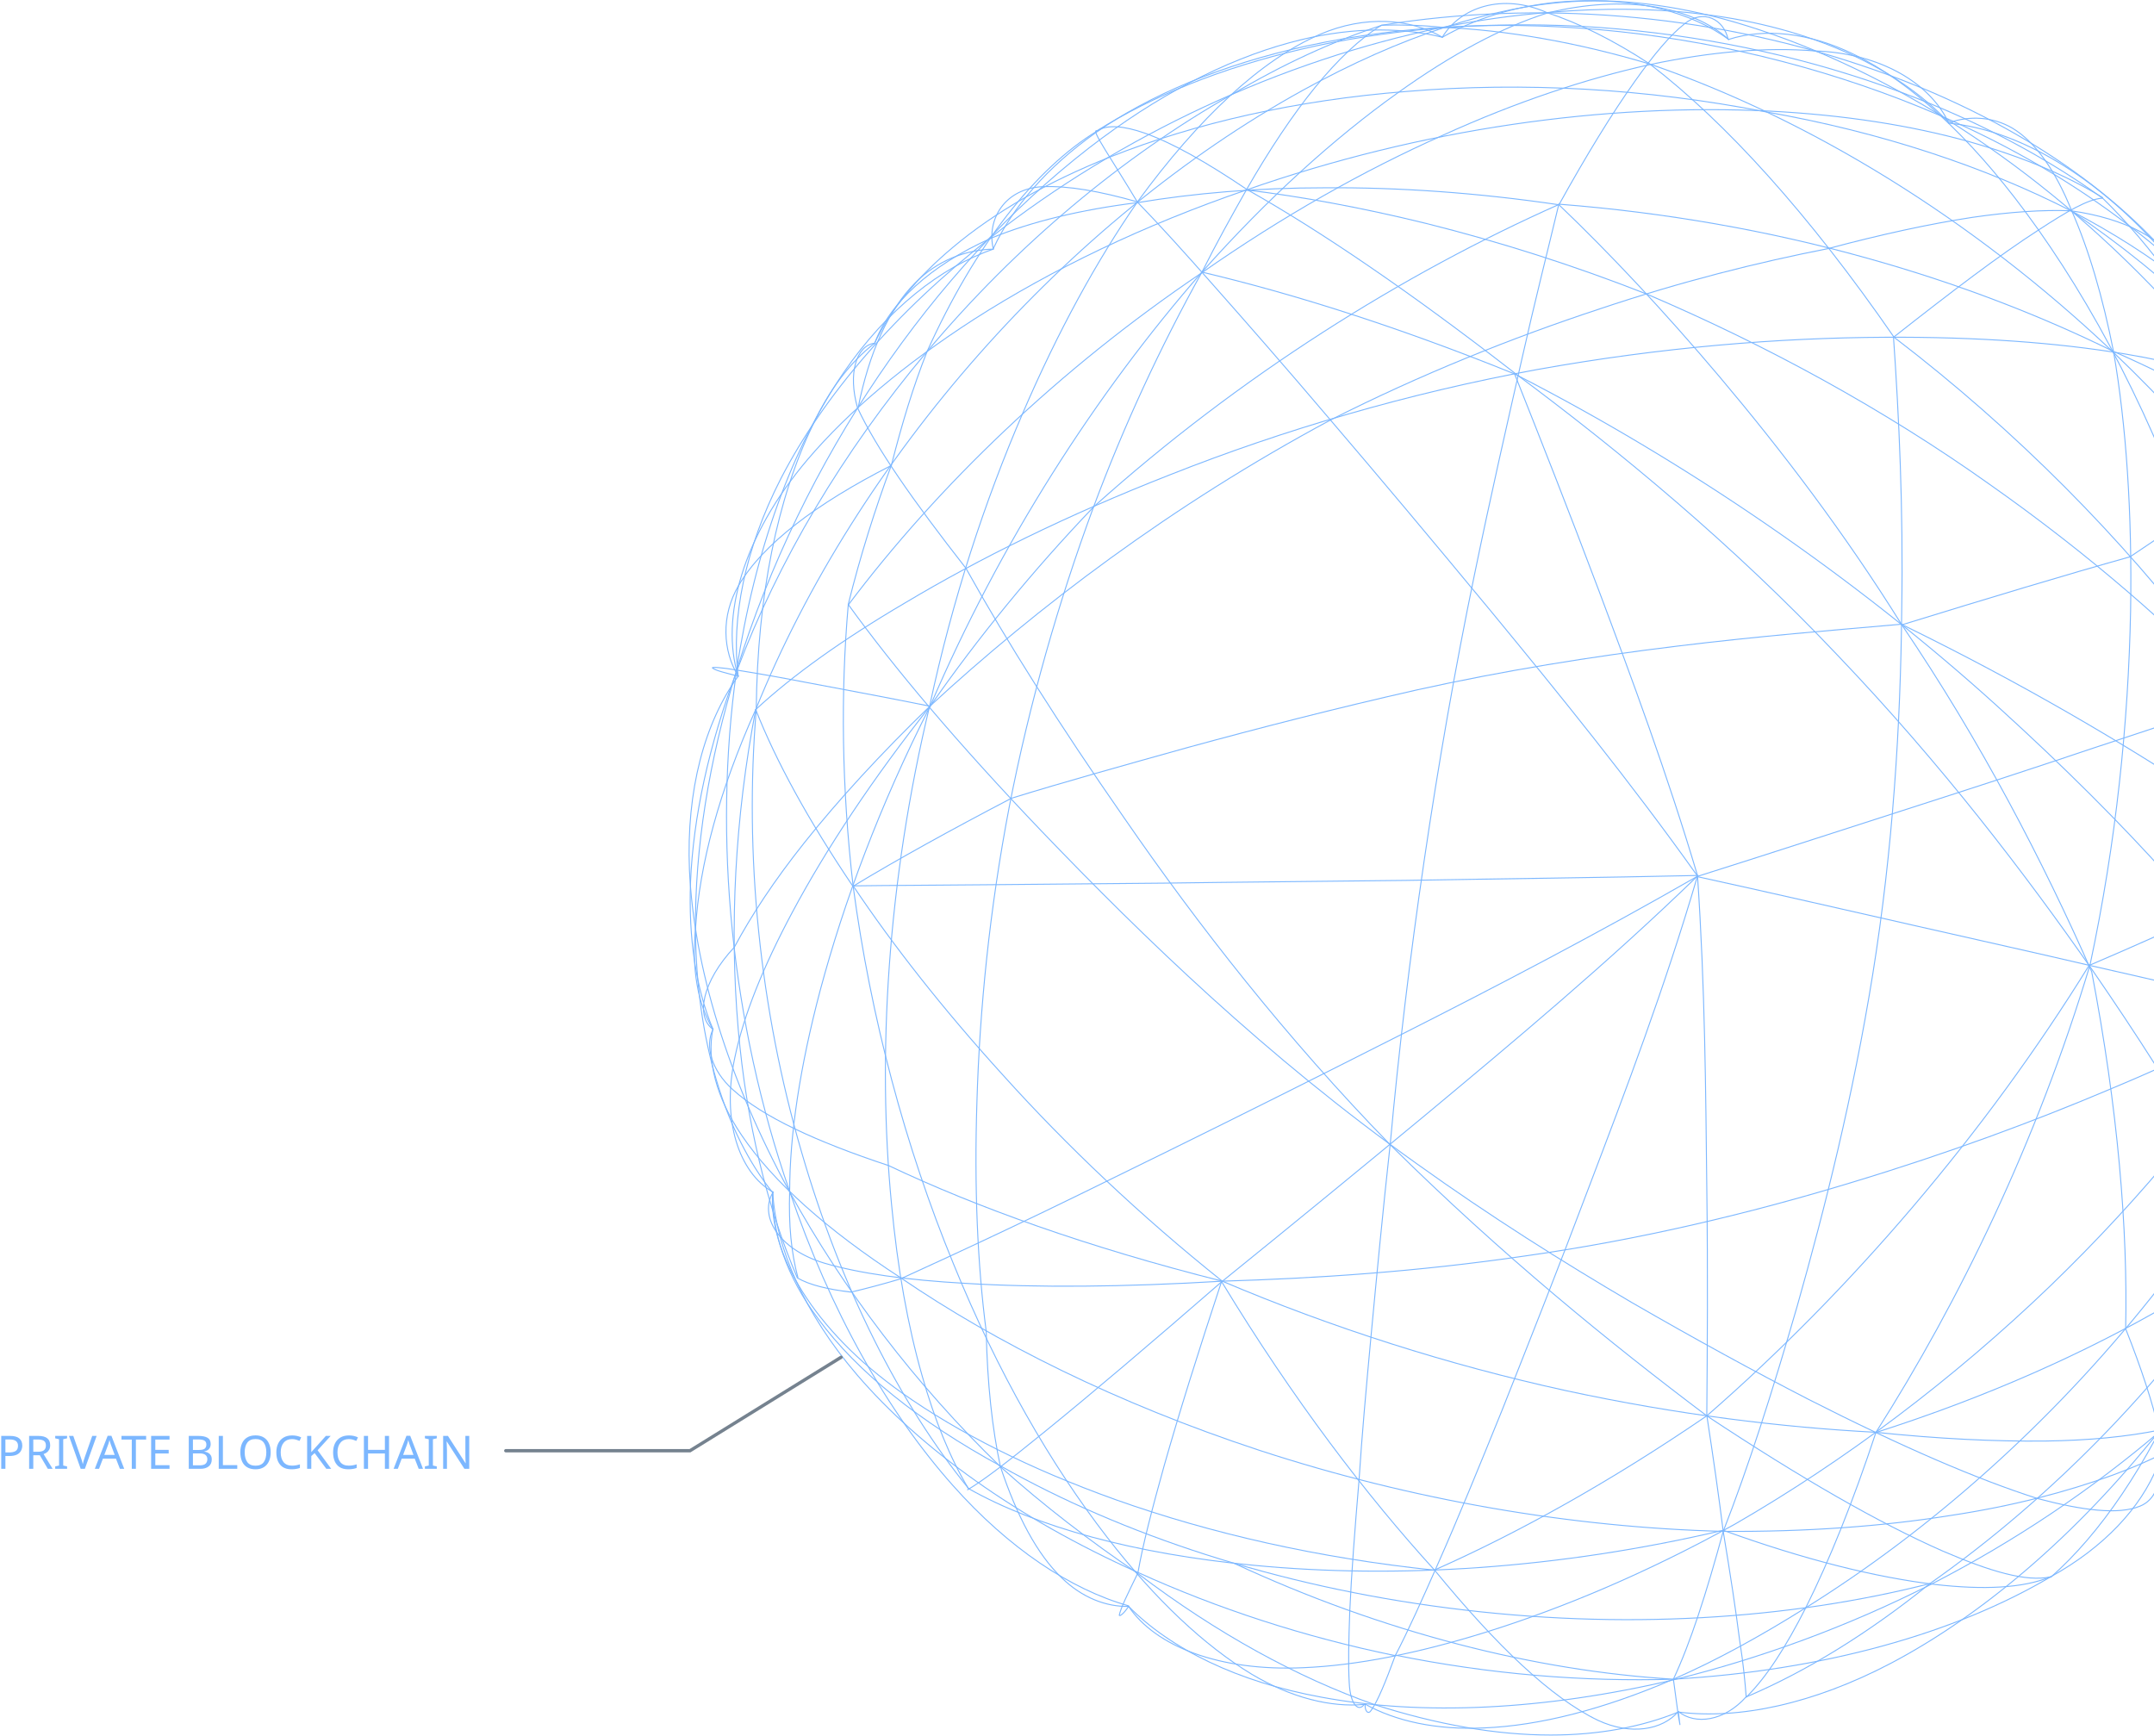
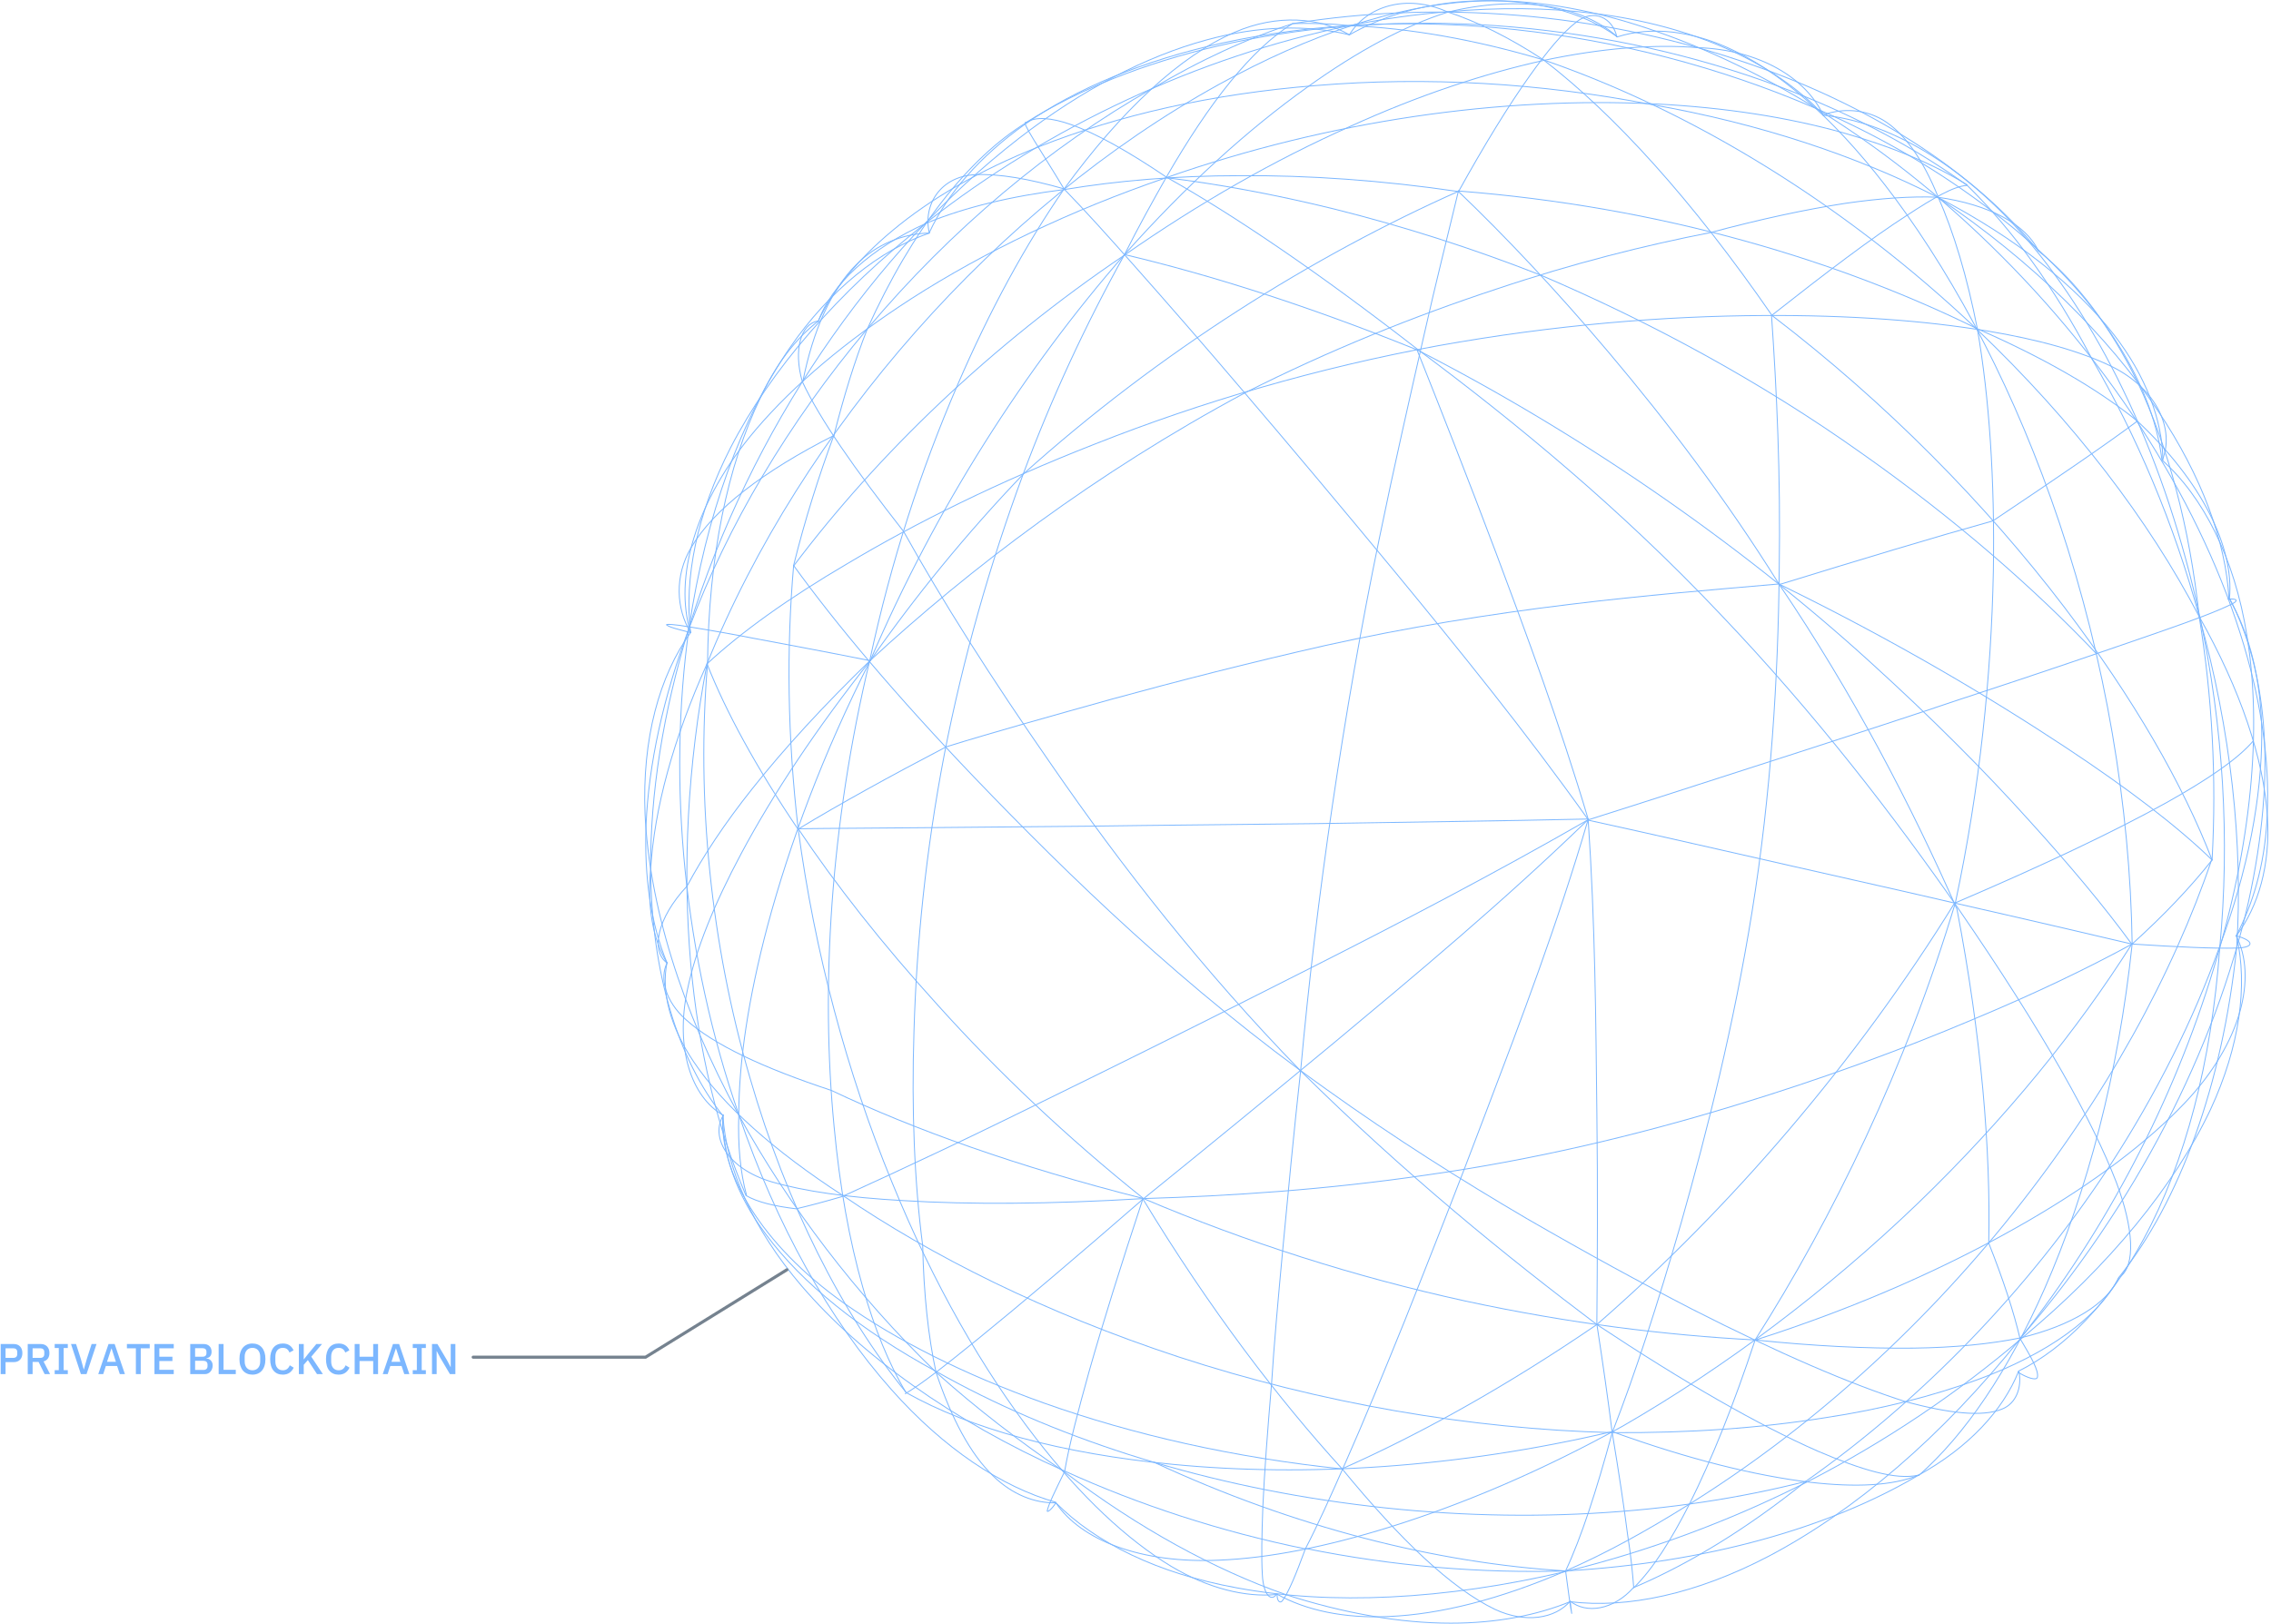
- <svg xmlns="http://www.w3.org/2000/svg" width="654" height="527">
+ <svg xmlns="http://www.w3.org/2000/svg" width="737" height="527">
  <g fill="none" fill-rule="evenodd">
    <g stroke="#7CB7FF" stroke-linecap="round" stroke-width=".298">
      <path d="M224.128 205.314c-5.486-17.622 1.33-42.56 21.114-65.834 12.468-14.63 29.425-28.926 50.538-42.559 23.607-15.128 51.537-28.594 82.625-39.234 53.198-18.62 108.89-26.433 159.097-23.94 22.443 1.165 42.725 4.323 60.514 9.31 15.793 4.49 29.425 10.142 40.398 16.958" />
      <path d="M508.077 509.877c5.153-10.973 9.974-25.935 15.128-44.887 7.481-19.118 14.796-41.894 22.443-68.327 8.479-29.924 16.957-63.672 22.942-100.745 6.151-38.237 8.479-75.974 8.811-110.72.499-31.254-.831-58.851-2.493-82.79 17.954-14.131 32.418-25.104 44.055-32.585 8.645-5.652 14.962-9.31 19.284-9.642M509.573 519.685c.332 2.826.499 4.156.499 3.99-.5-2.161-.998-6.65-1.995-13.798m1.496 9.808c5.153 4.156 13.965 2.993 20.614-4.488" />
      <path d="M224.128 205.314c-10.14 13.965-15.793 34.58-14.796 58.851 1.33 29.093 11.471 63.007 30.424 97.753 16.292 29.591 38.07 58.352 64.004 83.455 13.134 11.804 27.265 22.61 41.728 32.418 24.106 18.287 48.544 31.587 71.652 39.733 19.118 6.151 37.24 9.31 53.698 9.31 14.63 0 27.763-2.494 38.735-6.983 18.453 2.328 41.063-2.493 64.503-14.795 27.763-14.63 56.192-38.736 81.627-70.655 27.93-35.41 49.708-77.138 62.675-120.03 12.302-40.065 15.793-77.637 10.806-108.06-3.99-25.269-14.297-45.219-27.597-57.022" />
-       <path d="M229.448 215.455c11.305-10.474 26.433-21.28 45.385-32.418 22.277-13.3 49.043-26.6 80.464-38.902 34.412-13.632 72.317-24.77 111.384-31.919 37.904-6.816 73.481-9.642 105.567-9.808 28.095-.167 52.367 1.662 72.483 4.987 16.957 2.826 30.59 6.65 40.73 11.637 14.63 7.315 20.282 20.448 16.292 30.257" />
+       <path d="M655.703 434.235c37.406-43.058 63.174-93.763 73.98-141.476 4.655-21.113 6.317-40.73 4.82-58.186-1.33-15.627-5.153-29.26-10.971-40.398m-494.084 21.28c11.305-10.474 26.433-21.28 45.385-32.418 22.277-13.3 49.043-26.6 80.464-38.902 34.412-13.632 72.317-24.77 111.384-31.919 37.904-6.816 73.481-9.642 105.567-9.808 28.095-.167 52.367 1.662 72.483 4.987 16.957 2.826 30.59 6.65 40.73 11.637 14.63 7.315 20.282 20.448 16.292 30.257" />
      <path d="M258.874 268.986c-13.466-19.95-23.275-37.904-29.426-53.531 30.756-76.307 94.428-148.458 166.08-188.024 29.758-16.459 57.687-25.436 81.46-26.932 19.618-1.33 36.409 3.158 47.88 11.47M371.09 389.017c-24.77-19.784-47.214-41.063-66.665-62.675-18.12-19.95-33.249-39.234-45.385-57.355m256.518-3.159c-29.093.665-60.015.998-88.776 1.497-26.599.332-50.871.498-73.148.83-20.282.167-38.569.333-55.027.5-14.796.166-27.93.166-39.567.332" />
      <path d="M577.568 189.52c-20.947 1.83-43.723 3.658-68.161 6.65-26.101 3.159-52.867 7.481-79.133 13.3-24.937 5.652-48.212 11.637-69.491 17.456-19.617 5.486-37.572 10.473-53.698 15.46-18.453 9.643-34.413 18.454-47.879 26.6m250.367 250.7c-4.821 5.652-14.464 7.314-24.438 2.66-14.131-6.817-30.59-22.444-49.542-45.552-20.614-22.61-42.891-51.703-64.67-87.612" />
      <path d="M242.25 387.852c-1.996-7.315-2.827-16.126-2.494-25.934 0-17.456 3.158-38.07 9.31-61.345 7.148-26.6 17.954-55.859 33.415-86.282 21.113-49.375 50.206-94.76 82.458-131.667 20.116-22.61 40.231-40.73 59.35-54.362 16.458-11.804 31.753-19.95 45.385-24.272 23.44-5.819 43.889-2.161 55.194 7.98" />
      <path d="M229.448 215.455c-6.317 32.917-7.98 66-5.32 96.921 2.494 28.595 8.811 54.197 17.955 75.642 3.657 2.161 9.31 3.491 16.292 4.323 4.322-.998 9.31-2.328 14.962-3.99 9.144-4.156 19.95-9.144 32.584-15.129 14.464-6.816 30.922-14.962 49.542-24.105 20.947-10.308 44.221-21.945 70.156-35.078 28.594-14.464 59.516-30.59 89.606-47.88 24.77-7.813 47.547-15.294 68.327-21.944 19.119-6.15 36.408-11.803 52.202-17.123 26.931-8.81 48.211-16.126 64.503-21.778 11.97-4.156 19.95-7.149 24.438-9.476 1.829-.998.998-1.663-1.662-1.33" />
      <path d="M530.354 515.197c17.954-7.648 36.74-19.119 55.692-34.413 37.572-26.434 71.985-61.844 98.418-102.075 15.46-23.774 27.43-47.88 35.743-71.154 9.476-25.435 13.798-49.042 13.798-69.49-.166-17.456-3.99-32.585-10.64-43.89" />
      <path d="M530.354 515.197c6.15-6.152 11.97-15.295 17.954-27.099 7.149-14.297 14.297-32.085 21.28-53.198 25.27-39.733 48.876-88.277 65.002-141.974 7.98-37.406 11.637-73.814 12.302-107.395.499-29.925-1.33-56.358-5.154-78.635-3.324-16.957-7.647-31.42-12.8-43.058-4.822-11.97-10.973-20.78-17.955-24.936-5.985-3.492-12.967-3.824-19.118-1.663m-132 76.307c7.814 19.617 16.459 41.562 25.602 65.833 9.975 26.6 20.78 55.693 29.924 86.448 2.328 34.247 2.494 66 2.827 94.76.332 25.769.166 48.877 0 69.16 1.995 12.966 3.657 24.603 4.987 35.243 2.161 12.967 3.824 23.94 4.987 33.083 1.164 7.315 1.663 12.967 1.995 17.29m-306.059-310.05c-2.16-17.455 1.995-38.568 12.968-60.014 12.967-25.103 34.745-50.539 63.672-73.148 39.566-31.088 88.11-53.698 137.153-63.839 10.806-2.16 21.28-3.657 31.753-4.488 16.79-1.497 32.584-1.33 47.38.498 33.083 3.99 59.35 16.459 74.644 32.917" />
      <path d="M224.128 205.314c-3.823-.998-6.816-1.663-7.813-2.494-.333-.332 2.826-.166 7.48.665a605.731 605.731 0 0 1 20.615 3.658c10.474 1.995 23.275 4.322 38.07 7.314" />
      <path d="M224.128 205.314c-4.654-7.647-5.32-18.287.167-27.597 7.314-12.468 23.44-24.77 46.382-36.408M591.698 37.405c20.781 1.995 44.554 15.627 65.335 39.4 25.436 29.426 45.884 72.65 56.856 123.355 7.648 35.577 9.809 72.484 6.484 107.395-2.66 37.406-11.305 69.824-24.605 94.428-11.138 20.78-25.601 35.577-40.73 43.058M257.544 183.536c13.798 19.118 33.083 42.06 58.685 68.826 30.921 32.251 68.493 68.66 114.045 101.077 22.276 15.96 44.221 29.758 65.168 42.06 19.284 11.139 37.24 20.947 53.697 29.426 28.096 14.297 51.204 24.272 69.491 30.09 13.799 3.658 24.605 4.988 31.088 2.328 4.655-1.829 6.484-7.149 5.486-12.136" />
      <path d="M591.698 37.405c-5.486-11.97-20.614-21.28-40.73-21.944-14.463-1.164-31.254.166-50.04 4.156-19.45 4.322-40.564 11.305-62.84 21.446-24.273 10.806-48.877 24.77-73.15 41.728-43.39 29.259-80.13 64.67-107.394 100.91-2.328 26.6-1.995 55.527 1.496 85.451 5.32 39.733 15.793 78.967 30.423 114.544 13.466 33.083 29.592 61.012 46.715 83.123 14.63 18.952 29.592 32.917 43.89 41.561 11.969 7.149 24.105 10.141 34.246 9.144" />
      <path d="M333.02 39.733c-1.995-.665 4.654 8.81 12.302 21.612 6.65 6.816 14.297 15.294 23.108 25.27 10.307 11.636 21.944 24.936 35.078 40.397 14.796 17.29 31.254 36.907 49.541 59.017 20.116 24.439 41.894 51.204 62.342 79.965-9.974 34.08-21.944 65.5-32.75 93.929-9.642 25.602-18.62 48.211-26.6 68.327-7.148 17.622-13.465 33.083-19.284 46.216-4.987 11.305-9.143 20.615-13.133 28.262-2.993 8.146-5.32 13.798-7.315 16.625-.831 1.33-1.995.332-1.829-1.995" />
      <path d="M257.544 183.536c3.657-14.796 8.146-28.927 13.133-42.393 3.159-12.469 6.65-23.94 10.806-34.413 14.63-32.418 32.917-55.526 51.703-66.997 2.826-1.995 8.146-1.496 14.297.665 8.479 2.992 18.786 8.81 31.088 17.123 22.443 12.635 49.541 31.088 81.46 55.859 31.754 23.607 66 51.869 98.086 85.783 31.42 32.916 56.69 66 77.304 95.591 13.632 19.784 24.937 37.572 33.914 53.365 7.648 13.466 13.466 25.27 17.456 35.577 5.653 14.962 6.318 27.098 1.164 30.755" />
      <path d="M638.414 60.181c14.63 14.297 28.261 33.083 40.231 55.859 14.796 25.435 26.932 54.03 35.078 84.12 10.307 37.073 14.297 73.814 12.136 107.395-4.655 44.72-18.453 82.292-38.237 107.063M333.02 39.733c16.957-10.64 37.904-19.118 62.01-24.77 26.1-6.152 55.027-8.48 84.785-6.983 60.846 3.325 117.868 22.776 158.599 52.201" />
      <path d="M701.587 149.123c-3.159-25.935-22.277-55.859-55.194-80.63-16.458-12.634-35.743-24.105-57.355-33.415C527.028 8.312 456.042.998 396.692 13.965c-25.602 5.652-47.547 14.796-64.171 26.433-14.464 10.307-25.103 22.443-30.922 35.078m386.023 339.142c-6.65 12.967-22.942 24.77-46.05 33.249-14.13 5.154-30.589 9.476-49.375 12.302-20.78 3.325-43.889 4.987-68.992 4.821-45.884-1.164-94.594-9.476-140.81-24.604-43.39-14.297-80.131-32.75-108.892-52.368-22.277-14.463-38.735-29.093-48.377-43.39-7.647-11.305-10.64-22.942-8.645-32.252" />
      <path d="M371.09 389.016c-40.897-10.307-74.645-22.443-101.244-35.078-22.11-7.315-38.237-14.796-47.38-23.108-6.484-5.819-8.479-13.3-5.985-18.287m154.609 76.473c33.25 14.13 68.66 25.435 104.402 33.249 33.915 7.315 65.501 11.138 93.93 12.635 19.118 1.995 36.407 2.826 51.536 2.66 13.3-.167 24.937-1.33 34.745-3.325 16.625-3.99 28.262-11.139 31.92-19.617" />
-       <path d="M414.314 517.358c9.476 5.32 21.944 7.98 36.242 7.315 16.79-.665 36.407-5.653 57.52-14.796 12.968-5.653 26.268-12.968 40.066-21.612 37.405-23.275 74.146-55.527 105.234-94.594 30.256-37.904 51.868-77.803 64.337-114.544M661.522 81.461c-20.615-25.436-54.529-47.713-97.088-61.844C518.218 4.157 466.848 0 419.634 7.647m-5.32 509.71c-1.663 2.66-4.323.5-4.655-6.317-.333-5.652-.166-12.8.166-21.944.499-11.139 1.496-24.272 2.826-39.9.832-13.133 2.162-27.762 3.658-43.888 1.662-17.622 3.491-37.073 5.818-58.186 4.988-55.028 13.965-116.539 25.436-172.065 4.987-24.272 9.975-46.05 14.463-65.833 3.99-17.789 7.98-33.416 11.305-47.38m-256.85 250.699c-5.154-12.303-7.481-27.597-6.816-44.887.831-19.45 5.486-41.229 14.13-64.17 12.303-32.751 31.92-66.167 57.688-96.756 27.265-32.418 59.35-59.184 92.433-77.97 15.627-9.31 30.922-16.292 45.718-21.113m-196.67 279.959c-9.808 10.473-11.803 21.113-6.483 24.937" />
+       <path d="M414.314 517.358c9.476 5.32 21.944 7.98 36.242 7.315 16.79-.665 36.407-5.653 57.52-14.796 12.968-5.653 26.268-12.968 40.066-21.612 37.405-23.275 74.146-55.527 105.234-94.594 30.256-37.904 51.868-77.803 64.337-114.544M661.522 81.461c12.136 9.642 23.274 24.271 32.252 42.725 9.808 20.78 16.79 46.549 19.949 76.14 4.156 25.436 5.652 52.036 4.156 78.801M661.522 81.461c-20.615-25.436-54.529-47.713-97.088-61.844C518.218 4.157 466.848 0 419.634 7.647m-5.32 509.71c-1.663 2.66-4.323.5-4.655-6.317-.333-5.652-.166-12.8.166-21.944.499-11.139 1.496-24.272 2.826-39.9.832-13.133 2.162-27.762 3.658-43.888 1.662-17.622 3.491-37.073 5.818-58.186 4.988-55.028 13.965-116.539 25.436-172.065 4.987-24.272 9.975-46.05 14.463-65.833 3.99-17.789 7.98-33.416 11.305-47.38m-256.85 250.699c-5.154-12.303-7.481-27.597-6.816-44.887.831-19.45 5.486-41.229 14.13-64.17 12.303-32.751 31.92-66.167 57.688-96.756 27.265-32.418 59.35-59.184 92.433-77.97 15.627-9.31 30.922-16.292 45.718-21.113m-196.67 279.959c-9.808 10.473-11.803 21.113-6.483 24.937" />
      <path d="M229.448 215.455c-10.972 24.438-17.123 47.048-18.287 66.665-1.164 11.97.665 22.775 5.32 30.423M661.521 81.46c-3.99-8.645-16.125-15.129-32.75-17.456-8.478-.333-18.453.332-29.924 1.995-12.967 1.995-27.597 5.153-43.723 9.476-21.28 4.156-44.554 9.974-69.324 18.287-26.766 8.81-54.529 19.95-81.793 33.748-48.378 25.934-89.275 57.022-121.526 86.78-15.129 14.63-27.93 28.594-38.237 41.562-9.143 11.47-16.126 22.11-21.28 31.753m119.698 200.16c8.146 12.136 27.597 19.783 53.032 18.62 16.126-.665 34.746-4.323 55.527-10.807 23.44-7.314 49.042-18.12 75.475-32.75 33.416-19.285 66.166-43.889 95.758-72.317 28.594-27.597 51.869-56.357 69.49-84.287m-349.282 181.54c-1.496 2.328-2.826 3.16-2.826 2.66.498-2.327 2.493-6.316 5.652-12.8 1.496-8.645 4.322-19.45 7.98-32.584 4.488-15.794 10.307-34.413 17.456-56.025" />
      <path d="M364.939 82.624c27.43 6.484 59.183 16.459 94.926 30.922 51.038 26.1 103.073 61.345 146.962 101.244 19.783 17.954 37.073 35.244 51.702 51.536 13.134 14.464 24.272 27.763 33.25 40.065M301.599 75.642c-2.161-8.977 3.491-18.453 14.962-18.952 7.648-.333 17.29 1.33 28.927 4.655m-43.889 14.297c-8.312.166-17.123 3.491-23.773 10.307-7.98 7.98-13.965 21.113-17.29 37.904" />
      <path d="M301.6 75.642c-15.96 5.486-32.253 18.287-45.386 37.405-15.627 22.776-27.098 54.03-32.584 90.604-7.149 50.705-1.663 106.897 16.126 158.1 12.302 36.242 29.591 66.831 49.54 89.275 16.958 19.118 35.744 31.586 53.366 36.574M419.634 7.647c5.818-.166 11.97 0 18.453.665 19.285.832 40.564 4.489 62.841 11.139 47.879 16.458 97.753 46.715 140.644 87.445 31.42 29.925 55.859 62.01 72.151 93.264 13.466 23.94 20.947 46.217 22.11 65.002.998 15.628-2.992 29.094-9.974 38.403m-383.197 184.2c12.8 12.968 33.083 22.943 58.685 27.598 30.423 5.652 67.33 3.99 106.896-5.32 26.267-6.484 52.7-16.126 77.97-28.927 25.601-13.133 49.208-29.093 69.656-46.549 28.927-23.94 49.874-49.874 61.511-74.478 9.476-20.448 12.136-40.232 8.479-56.025" />
      <path d="M342.662 487.766c-6.816.166-14.131-2.66-20.282-8.645-7.481-7.148-13.632-18.786-18.62-33.748-2.493-11.47-3.99-25.27-4.322-41.063-2.66-20.448-3.658-43.889-2.826-69.657.83-28.262 3.823-58.352 9.808-89.606 6.151-31.587 14.962-62.343 25.602-91.103a522.074 522.074 0 0 1 32.917-71.32c4.488-8.977 9.143-17.29 13.466-24.937 14.13-24.604 27.93-41.894 41.063-50.04" />
      <path d="M717.88 279.127c-6.817 8.645-15.462 17.788-25.935 27.264-14.297 7.814-31.587 16.126-51.536 24.439-22.776 9.642-48.71 19.284-77.804 28.095-31.586 9.643-65.334 17.622-99.581 22.443-32.917 4.822-63.839 6.817-91.768 7.648-30.423 1.828-56.524 1.995-78.135.665-17.789-.998-32.086-2.993-42.892-6.151-14.297-4.323-19.783-14.63-15.46-21.612M437.92 11.305c-13.466-3.325-29.426-2.993-46.383 1.662-19.617 5.32-40.398 16.126-60.846 31.92-47.38 36.74-87.28 94.76-107.062 158.764-8.479 27.431-12.635 54.197-12.469 78.302.166 33.915 8.977 62.01 23.275 79.965" />
      <path d="M575.074 102.408c-25.935-37.572-51.204-65.335-74.146-82.957-11.138-7.315-21.612-12.469-31.254-15.627-13.466-5.985-26.267-1.663-31.753 7.48-9.642-5.652-23.44-6.815-37.24-.83-17.621 7.647-36.573 25.103-55.36 50.87-12.301 17.79-24.105 39.235-34.745 64.006-11.637 26.931-21.445 56.856-28.261 88.775-12.968 54.03-15.96 106.564-11.638 151.45 1.829 19.617 4.988 37.073 9.31 52.201 3.824 13.466 8.479 24.937 13.965 34.08m423.927-172.729c-9.476-24.604-25.435-52.367-47.879-81.96-25.435-33.415-57.687-66.331-94.926-94.76" />
      <path d="M680.308 212.13c-20.449-21.446-45.884-43.723-76.141-65.002-32.252-22.942-67.995-42.393-104.236-57.854a543.763 543.763 0 0 0-66.998-21.446c-19.617-4.82-37.904-8.146-54.362-10.14m339.308 221.44c-11.138-10.807-26.932-22.943-47.546-36.575-24.937-16.458-55.693-34.745-92.765-52.866" />
      <path d="M693.441 136.82c-9.809 7.315-25.103 17.789-46.715 32.252-19.617 5.486-42.725 12.469-69.158 20.615m148.125 114.045c5.652 1.496 6.317 3.823 0 3.99-7.648.166-18.786-.333-33.914-1.33-15.628-3.658-34.746-8.147-57.522-13.3-15.627-3.658-32.916-7.481-51.868-11.804-20.615-4.655-42.892-9.808-67.164-15.128-27.43 26.6-56.19 50.539-82.125 72.15a6867.079 6867.079 0 0 1-62.343 51.038c-21.612 18.786-39.234 33.748-53.365 45.22-10.64 8.644-18.287 14.629-23.607 17.788" />
      <path d="M731.179 240.558c-5.154 5.985-14.796 12.468-28.096 19.95-17.456 9.642-40.231 20.448-68.66 32.584M435.76 476.627c25.103-11.138 53.032-26.599 82.458-46.715 43.556-37.904 84.619-85.783 116.206-136.986m91.269 10.806c6.816 13.3 1.828 34.745-16.625 54.196-12.136 12.8-29.26 25.768-50.705 38.236-24.937 14.464-54.695 27.93-89.108 38.902" />
      <path d="M437.92 11.305c9.643-5.486 21.447-9.31 34.912-10.64 14.963-1.33 31.92.166 50.04 4.987 41.895 11.305 87.446 38.07 126.68 77.471 39.733 39.733 67.662 86.448 79.798 130.337 5.32 19.118 7.315 37.073 6.318 53.032-.832 14.298-4.49 26.932-9.975 37.24" />
      <path d="M473.331 62.176c8.479-15.295 16.126-27.763 23.108-37.572 5.653-7.98 10.64-13.964 15.129-17.455 5.652-4.49 11.803-1.33 13.133 4.82m167.244 294.422c-.665-44.72-8.645-91.934-23.607-136.654-14.131-42.06-32.917-77.803-53.365-105.4-17.123-23.108-34.912-39.4-51.869-47.712-13.798-6.816-27.43-8.146-38.236-4.655m167.077 294.42c-4.489 42.393-14.63 80.464-28.428 111.884-11.804 26.766-25.768 47.38-40.897 60.68m-328.502-26.932c-20.947-25.768-38.735-60.846-50.705-102.075-12.801-43.889-17.456-90.438-13.798-134.493.332-34.746 6.483-64.337 17.123-86.282 4.987-10.806 11.47-19.284 18.786-24.937" />
      <path d="M622.62 478.789c-7.315 1.662-18.453-1.663-32.75-7.814-19.285-8.478-43.058-22.11-71.652-41.063-28.927-21.778-62.01-48.544-96.257-82.458-31.254-32.085-58.186-66.498-80.63-99.082-19.782-28.428-35.742-53.698-48.044-75.809-16.126-20.614-27.265-36.574-32.917-48.71-2.992-10.473-.332-18.785 4.987-19.617" />
      <path d="M622.62 478.789c-8.478 3.49-20.448 3.99-35.078 2.327-17.954-2.161-39.566-7.481-64.337-16.458-50.206 11.803-99.415 14.796-142.473 10.64-36.408-3.492-66-11.638-86.614-23.275" />
      <path d="M508.077 509.877c45.884-2.66 85.616-13.965 114.543-31.088 16.292-8.978 27.43-21.114 32.418-33.582m-231.414 57.355c28.594 5.818 57.188 8.146 84.619 7.315M374.58 474.632c45.385 21.114 91.768 32.751 133.496 35.245" />
      <path d="M234.602 361.918c.997 17.123 9.642 36.906 25.602 55.526 19.284 22.443 48.544 43.556 85.284 60.015 24.106 10.972 50.539 19.617 78.136 25.27" />
      <path d="M234.602 361.918c-.333 11.97 4.156 25.768 13.965 38.735 11.637 15.793 30.589 31.088 55.36 44.554 36.74 20.78 83.788 36.408 135.823 43.058 52.7 6.816 103.57 3.49 146.462-7.481" />
      <path d="M234.602 361.918c-1.33 18.453 12.302 41.894 39.234 61.012 17.123 12.136 38.902 23.108 64.836 32.418 28.927 10.307 61.843 17.788 97.088 21.446m37.57-414.618c15.295 14.63 31.753 32.086 48.877 52.368 18.785 22.277 37.904 47.38 55.193 75.143 24.106 35.576 42.892 71.818 57.688 105.4 7.98 41.728 10.972 78.135 10.307 108.392 4.821 12.136 8.146 22.443 10.14 30.922 3.658 6.151 6.152 10.473 5.653 12.635-.332 1.163-3.325.166-6.317-1.663" />
      <path d="M234.602 361.918c-10.141-5.819-15.627-21.612-11.471-40.897 2.66-12.8 8.645-27.597 17.456-44.055 10.307-19.285 24.272-40.398 42.06-62.841 14.13-20.282 30.756-40.73 49.541-60.347 44.056-39.567 93.763-70.655 141.31-91.768 31.919 2.493 63.34 7.98 93.097 16.292 28.096 7.813 53.199 17.622 75.143 28.428 21.28 9.31 38.736 19.285 51.87 29.924 20.946 19.617 31.42 40.897 29.924 57.521" />
      <path d="M628.771 64.005c30.756 20.78 55.194 44.886 71.652 69.49 14.131 21.114 21.945 42.393 22.942 60.847" />
      <path d="M265.524 104.236c4.82-10.14 12.967-20.115 23.94-29.259 12.468-10.474 28.593-19.783 47.878-27.43 25.602-10.142 56.025-17.124 89.773-19.784 35.743-2.992 72.816-.831 108.725 6.151 35.244 6.151 66.997 16.791 93.264 30.257 25.103 13.133 44.387 28.428 56.856 44.388 10.473 13.466 15.793 27.929 15.96 40.73" />
      <path d="M473.331 62.176c-24.77-3.657-48.71-5.32-70.987-5.154-20.78 0-39.899 1.663-56.856 4.489-17.456 2.161-32.418 5.819-44.554 10.806-18.62 8.312-31.088 19.95-35.41 32.086" />
    </g>
    <path stroke="#75828F" stroke-linecap="round" d="M153.562 440.5H209.5l45.867-28.374" />
-     <text fill="#7CB7FF" font-family="IBMPlexSans-Medium, IBM Plex Sans" font-size="14" font-weight="400" transform="translate(-1)">
-       <tspan x=".016" y="446">PRIVATE BLOCKCHAIN</tspan>
-     </text>
+     <path fill="#7CB7FF" fill-rule="nonzero" d="M.22 446v-9.772h4.2c.905 0 1.605.266 2.1.798.495.532.742 1.246.742 2.142 0 .896-.247 1.61-.742 2.142-.495.532-1.195.798-2.1.798H1.802V446H.22zm1.582-5.278h2.52c.401 0 .714-.105.938-.315.224-.21.336-.511.336-.903v-.672c0-.392-.112-.693-.336-.903-.224-.21-.537-.315-.938-.315h-2.52v3.108zM10.58 446H8.998v-9.772h4.214c.877 0 1.568.264 2.072.791s.756 1.244.756 2.149c0 .7-.161 1.281-.483 1.743-.322.462-.796.786-1.421.973L16.25 446h-1.764l-1.96-3.948H10.58V446zm2.52-5.278c.401 0 .714-.105.938-.315.224-.21.336-.511.336-.903v-.672c0-.392-.112-.693-.336-.903-.224-.21-.537-.315-.938-.315h-2.52v3.108h2.52zM17.748 446v-1.288h1.33v-7.196h-1.33v-1.288h4.256v1.288H20.66v7.196h1.344V446h-4.256zm8.498 0l-3.206-9.772h1.638l1.554 4.83.938 3.402h.056l.952-3.402 1.554-4.83h1.596L28.08 446h-1.834zm12.642 0l-.882-2.646h-3.654L33.498 446h-1.61l3.332-9.772h1.988L40.54 446h-1.652zm-2.674-8.316h-.07l-1.414 4.312h2.884l-1.4-4.312zm9.464-.056V446h-1.582v-8.372h-2.912v-1.4h7.406v1.4h-2.912zM50.13 446v-9.772h6.258v1.4h-4.676v2.716h4.242v1.4h-4.242v2.856h4.676v1.4H50.13zm11.606-9.772h4.326c.812 0 1.449.229 1.911.686.462.457.693 1.069.693 1.834 0 .364-.051.674-.154.931a1.908 1.908 0 0 1-.392.63c-.159.163-.34.285-.546.364a2.25 2.25 0 0 1-.602.147v.084c.196.01.413.056.651.14.238.084.46.217.665.399.205.182.378.415.518.7s.21.632.21 1.043c0 .392-.063.76-.189 1.106a2.752 2.752 0 0 1-.525.896 2.45 2.45 0 0 1-.798.595 2.341 2.341 0 0 1-1.008.217h-4.76v-9.772zm1.582 8.414h2.716c.41 0 .733-.107.966-.322.233-.215.35-.523.35-.924v-.476c0-.401-.117-.71-.35-.924-.233-.215-.555-.322-.966-.322h-2.716v2.968zm0-4.284h2.45c.392 0 .695-.1.91-.301.215-.2.322-.488.322-.861v-.448c0-.373-.107-.66-.322-.861-.215-.2-.518-.301-.91-.301h-2.45v2.772zM70.962 446v-9.772h1.582v8.372h3.976v1.4h-5.558zm10.962.168c-.635 0-1.211-.11-1.729-.329a3.595 3.595 0 0 1-1.33-.966c-.369-.425-.653-.952-.854-1.582-.2-.63-.301-1.356-.301-2.177s.1-1.547.301-2.177c.2-.63.485-1.157.854-1.582a3.595 3.595 0 0 1 1.33-.966 4.392 4.392 0 0 1 1.729-.329c.635 0 1.211.11 1.729.329.518.22.961.541 1.33.966.369.425.653.952.854 1.582.2.63.301 1.356.301 2.177s-.1 1.547-.301 2.177c-.2.63-.485 1.157-.854 1.582a3.595 3.595 0 0 1-1.33.966 4.392 4.392 0 0 1-1.729.329zm0-1.414c.373 0 .716-.065 1.029-.196.313-.13.579-.32.798-.567.22-.247.39-.548.511-.903s.182-.756.182-1.204v-1.54c0-.448-.06-.85-.182-1.204a2.62 2.62 0 0 0-.511-.903 2.17 2.17 0 0 0-.798-.567 2.642 2.642 0 0 0-1.029-.196c-.383 0-.728.065-1.036.196-.308.13-.572.32-.791.567a2.62 2.62 0 0 0-.511.903 3.708 3.708 0 0 0-.182 1.204v1.54c0 .448.06.85.182 1.204.121.355.292.656.511.903.22.247.483.436.791.567.308.13.653.196 1.036.196zm9.856 1.414c-1.279 0-2.282-.432-3.01-1.295-.728-.863-1.092-2.116-1.092-3.759 0-.821.093-1.545.28-2.17.187-.625.457-1.153.812-1.582.355-.43.786-.754 1.295-.973.509-.22 1.08-.329 1.715-.329.85 0 1.561.187 2.135.56.574.373 1.024.924 1.351 1.652l-1.33.728a2.42 2.42 0 0 0-.777-1.113c-.35-.275-.81-.413-1.379-.413-.756 0-1.349.257-1.778.77-.43.513-.644 1.223-.644 2.128v1.484c0 .905.215 1.615.644 2.128.43.513 1.022.77 1.778.77.588 0 1.066-.152 1.435-.455.369-.303.642-.693.819-1.169l1.274.77c-.327.71-.784 1.265-1.372 1.666-.588.401-1.307.602-2.156.602zm8.134-4.732l-1.344 1.54V446h-1.582v-9.772h1.582v4.956h.056l1.4-1.778 2.632-3.178h1.848l-3.486 4.116 3.766 5.656h-1.904l-2.968-4.564zm9.982 4.732c-1.279 0-2.282-.432-3.01-1.295-.728-.863-1.092-2.116-1.092-3.759 0-.821.093-1.545.28-2.17.187-.625.457-1.153.812-1.582.355-.43.786-.754 1.295-.973.509-.22 1.08-.329 1.715-.329.85 0 1.561.187 2.135.56.574.373 1.024.924 1.351 1.652l-1.33.728a2.42 2.42 0 0 0-.777-1.113c-.35-.275-.81-.413-1.379-.413-.756 0-1.349.257-1.778.77-.43.513-.644 1.223-.644 2.128v1.484c0 .905.215 1.615.644 2.128.43.513 1.022.77 1.778.77.588 0 1.066-.152 1.435-.455.369-.303.642-.693.819-1.169l1.274.77c-.327.71-.784 1.265-1.372 1.666-.588.401-1.307.602-2.156.602zm11.214-4.424h-4.424V446h-1.582v-9.772h1.582v4.116h4.424v-4.116h1.582V446h-1.582v-4.256zM131.204 446l-.882-2.646h-3.654l-.854 2.646h-1.61l3.332-9.772h1.988l3.332 9.772h-1.652zm-2.674-8.316h-.07l-1.414 4.312h2.884l-1.4-4.312zm5.418 8.316v-1.288h1.33v-7.196h-1.33v-1.288h4.256v1.288h-1.344v7.196h1.344V446h-4.256zm8.876-5.404l-1.078-2.072h-.042V446h-1.512v-9.772h1.764l3.192 5.404 1.078 2.072h.042v-7.476h1.512V446h-1.764l-3.192-5.404z" />
  </g>
</svg>
